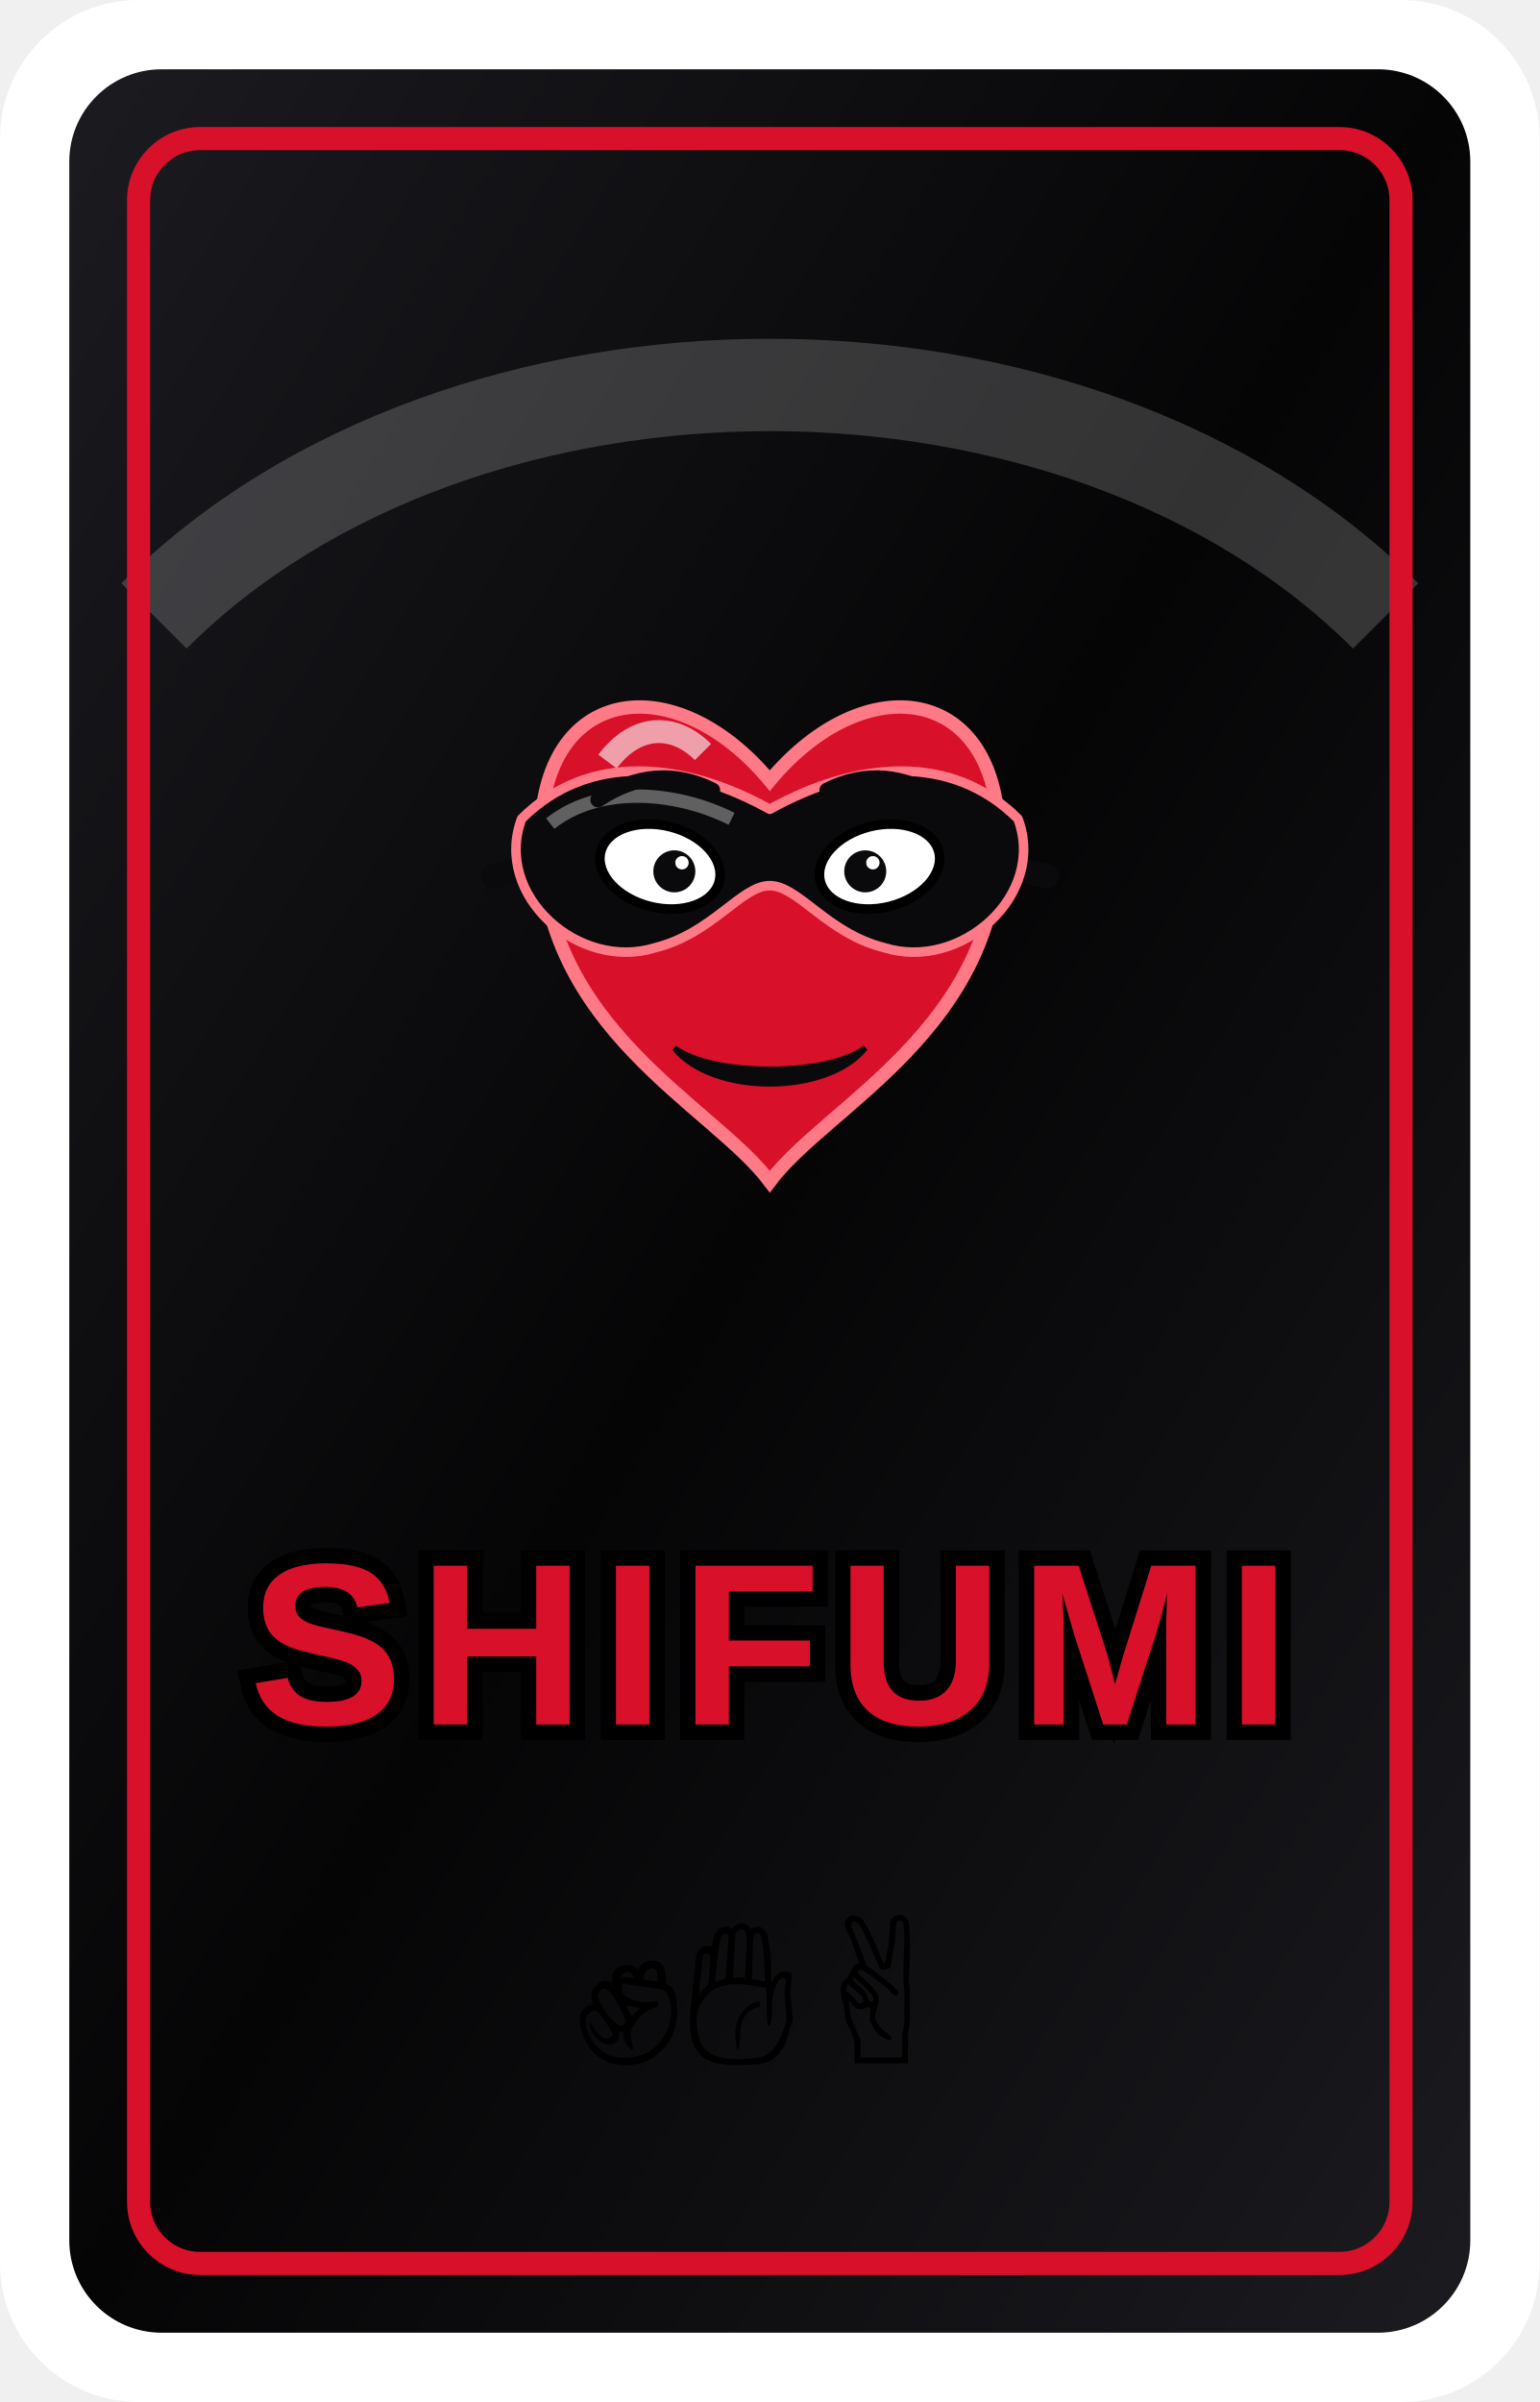
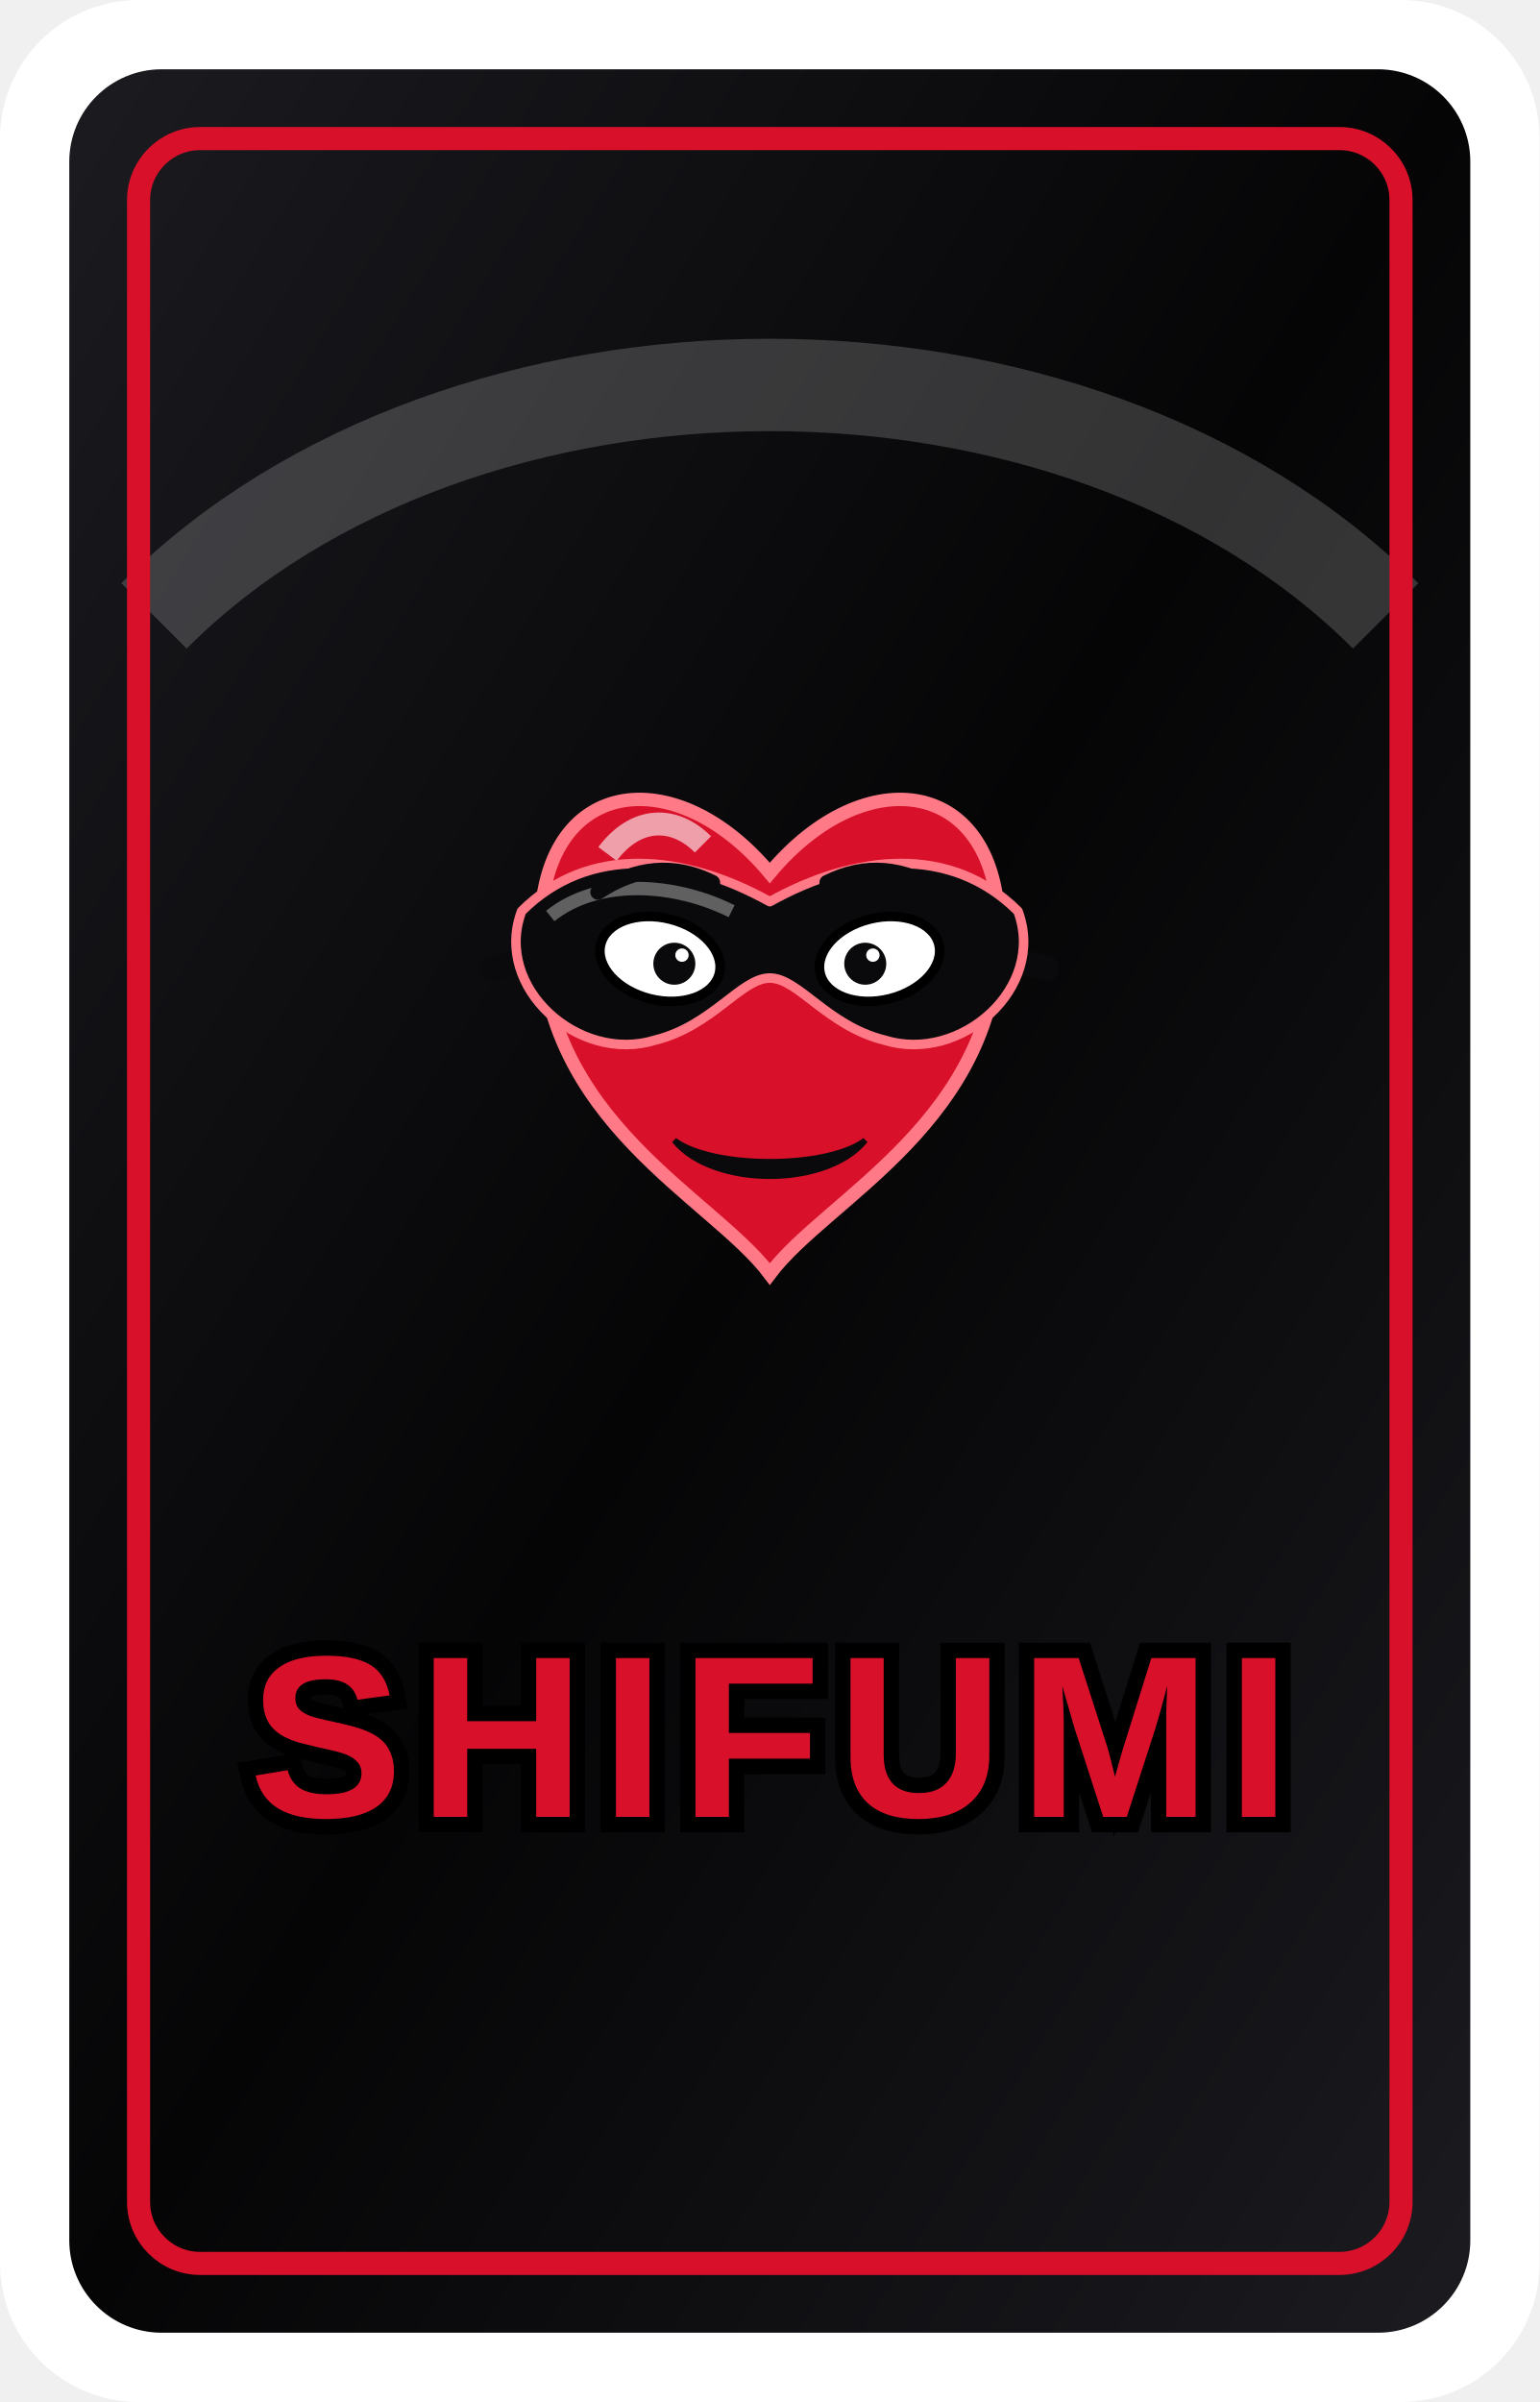
<svg xmlns="http://www.w3.org/2000/svg" viewBox="0 0 100 156">
  <defs>
    <linearGradient id="g" x1="0" y1="0" x2="1" y2="1">
      <stop offset="0" stop-color="#1b1b20" />
      <stop offset=".5" stop-color="#050506" />
      <stop offset="1" stop-color="#1b1b20" />
    </linearGradient>
  </defs>
  <rect width="100" height="156" rx="9" fill="#fff" />
  <rect x="4.5" y="4.5" width="91" height="147" rx="6" fill="url(#g)" />
  <path d="M10 40 C30 20 70 20 90 40" fill="none" stroke="#fff" stroke-opacity=".18" stroke-width="6" />
  <rect x="9" y="9" width="82" height="138" rx="4" fill="none" stroke="#d8102a" stroke-width="1.5" />
-   <g transform="translate(50 60) scale(.62) translate(-50 -83)">
+   <g transform="translate(50 66) scale(.62) translate(-50 -83)">
    <path d="M26 74 C26 58 40 56 50 68 C60 56 74 58 74 74 C74 94 56 102 50 110 C44 102 26 94 26 74 Z" fill="#d8102a" stroke="#ff7a86" stroke-width="1.4" />
    <path d="M33 66 C36 62 40 62 43 65" fill="none" stroke="#fff" stroke-opacity=".6" stroke-width="2.4" />
    <g>
      <path d="M21 78 L29 76 M79 78 L71 76" stroke="#0a0a0c" stroke-width="2.6" stroke-linecap="round" fill="none" />
      <path d="M24 72 C31 65 41 66 50 71 C59 66 69 65 76 72 C79 80 70 88 62 85.5 C56 84 53 79 50 79 C47 79 44 84 38 85.5 C30 88 21 80 24 72 Z" fill="#0a0a0c" stroke="#ff7a86" stroke-width="1" stroke-linejoin="round" />
      <path d="M27 72.5 C32 68.5 40 69 46 72" fill="none" stroke="#fff" stroke-opacity=".35" stroke-width="1.4" />
      <ellipse cx="38.5" cy="77" rx="6.4" ry="4.3" fill="#fff" stroke="#000" stroke-width="1" transform="rotate(14 38.5 77)" />
      <ellipse cx="61.5" cy="77" rx="6.4" ry="4.3" fill="#fff" stroke="#000" stroke-width="1" transform="rotate(-14 61.5 77)" />
      <circle cx="40" cy="77.5" r="2.2" fill="#0a0a0c" />
      <circle cx="60" cy="77.5" r="2.2" fill="#0a0a0c" />
      <circle cx="40.8" cy="76.6" r=".7" fill="#fff" />
      <circle cx="60.8" cy="76.6" r=".7" fill="#fff" />
      <path d="M32 70 q6 -4 12 -1 M68 70 q-6 -4 -12 -1" fill="none" stroke="#0a0a0c" stroke-width="1.6" stroke-linecap="round" />
      <path d="M40 96 C44 99 56 99 60 96 C56 101 44 101 40 96 Z" fill="#0a0a0c" stroke="#0a0a0c" stroke-width=".6" />
    </g>
  </g>
-   <text x="50" y="112" font-family="Arial Black, Arial, sans-serif" font-weight="900" font-size="15" text-anchor="middle" letter-spacing="1" fill="#d8102a" stroke="#000" stroke-width="2" paint-order="stroke">SHIFUMI</text>
-   <text x="50" y="134" font-size="13" text-anchor="middle" font-family="Apple Color Emoji, Segoe UI Emoji, Noto Color Emoji, sans-serif">✊✋✌️</text>
+   <text x="50" y="118" font-family="Arial Black, Arial, sans-serif" font-weight="900" font-size="15" text-anchor="middle" letter-spacing="1" fill="#d8102a" stroke="#000" stroke-width="2" paint-order="stroke">SHIFUMI</text>
</svg>
